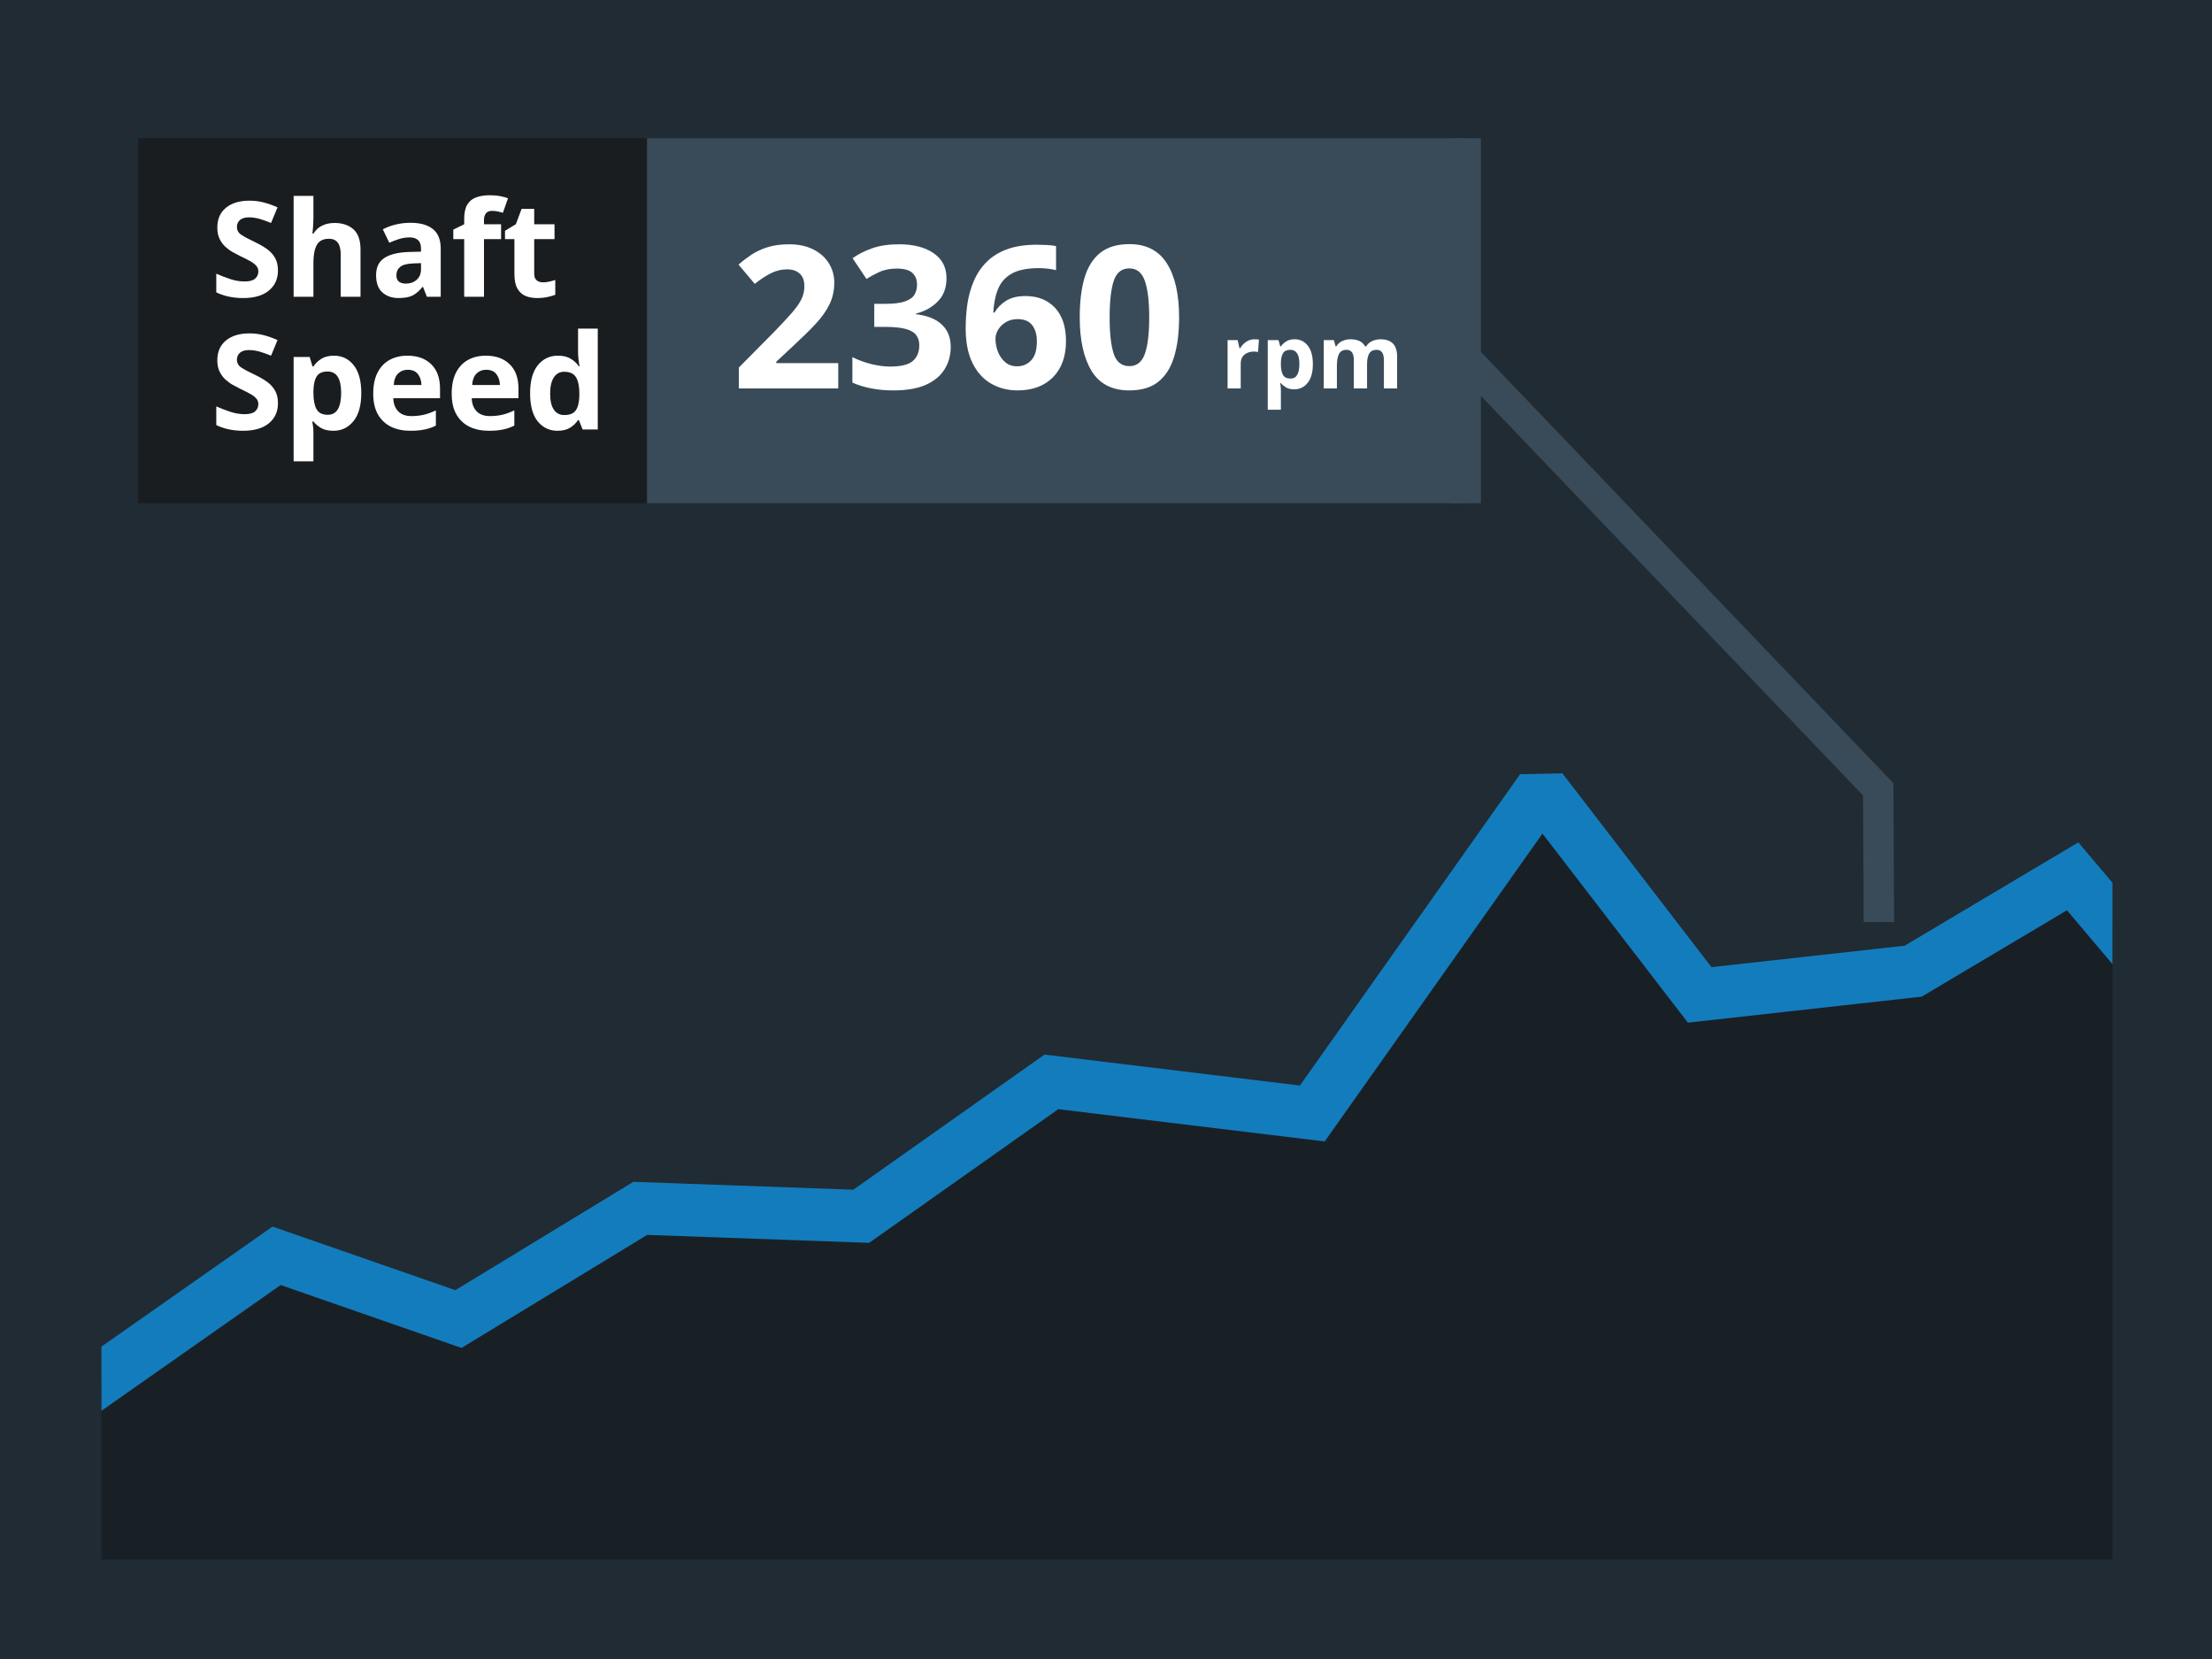
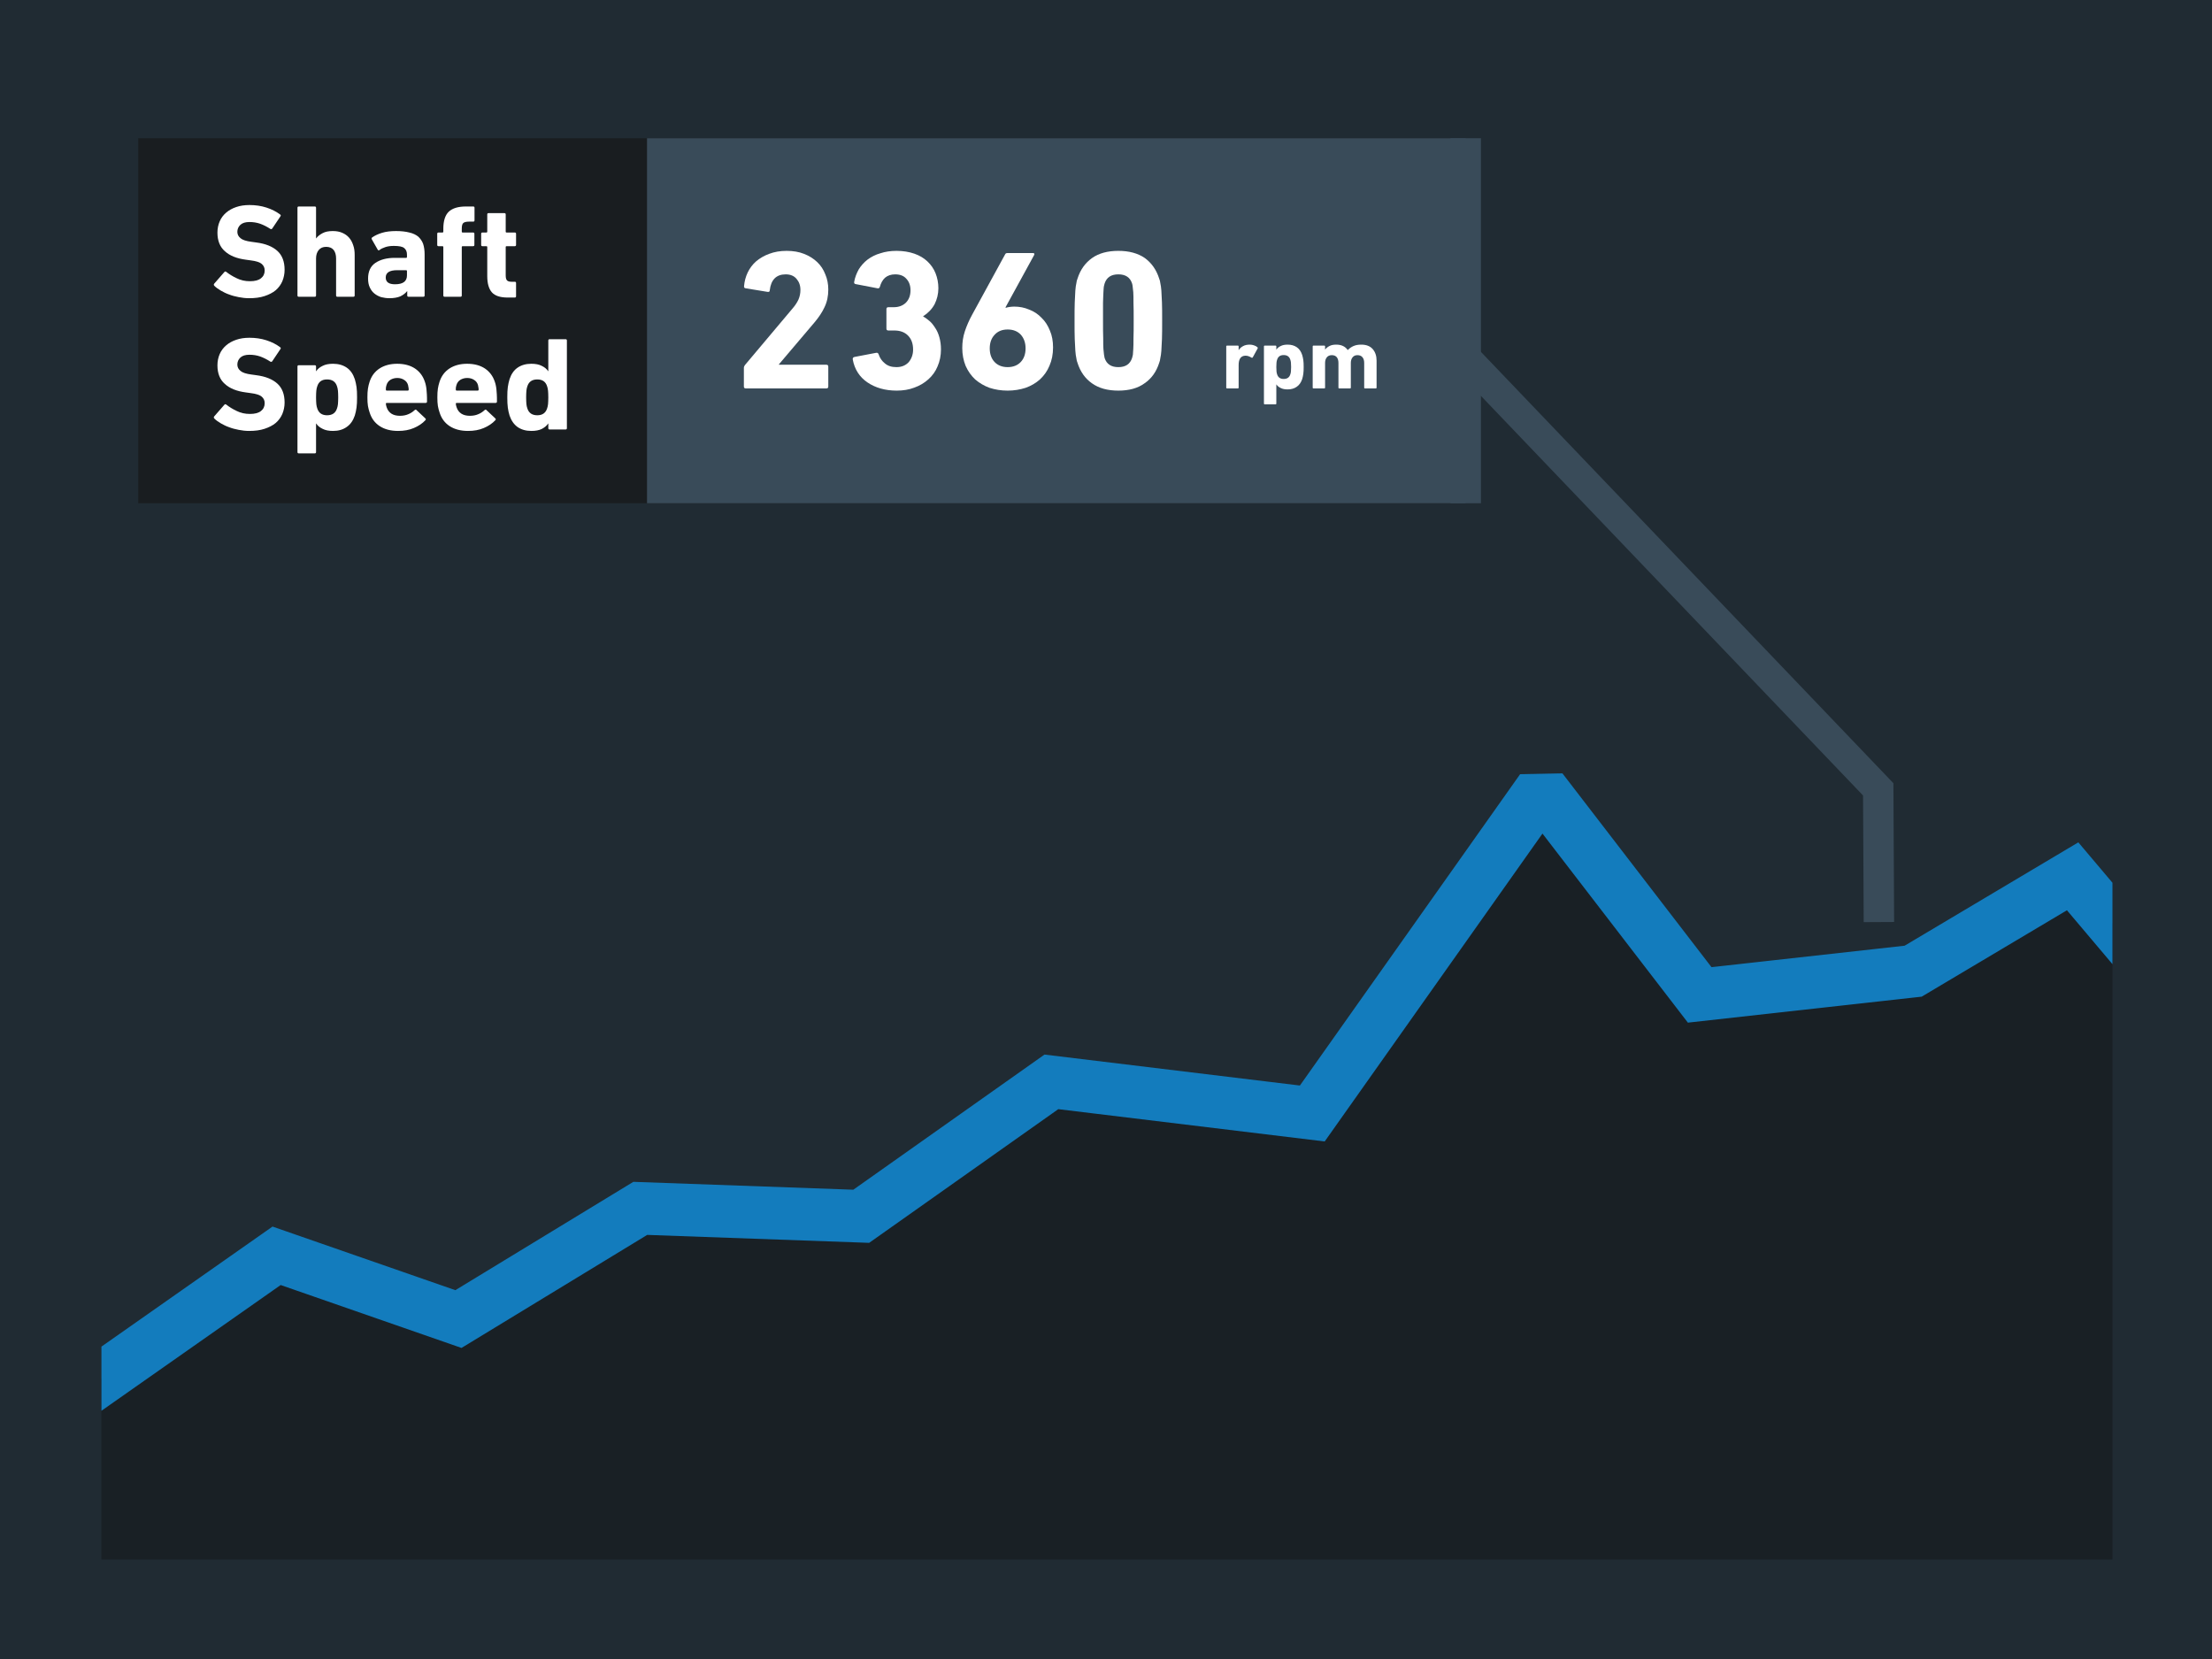
<svg xmlns="http://www.w3.org/2000/svg" width="100%" height="100%" viewBox="0 0 400 300" version="1.1" xml:space="preserve" style="fill-rule:evenodd;clip-rule:evenodd;stroke-linecap:round;stroke-miterlimit:1.5;">
  <g id="Layer1">
    <rect x="0" y="0" width="400" height="300" style="fill:#202b33;" />
    <rect x="18.342" y="16" width="363.658" height="266" style="fill:none;" />
    <clipPath id="_clip1">
      <rect x="18.342" y="16" width="363.658" height="266" />
    </clipPath>
    <g clip-path="url(#_clip1)">
      <path d="M391.71,178.48l-2,141.334l-380.121,2.707l-1.299,-66.156l41.726,-29.276l32.883,11.438l32.883,-20.016l39.958,1.43l34.385,-24.305l47.18,5.719l41.461,-58.617l28.593,37.172l38.602,-4.289l28.838,-17.156l16.911,20.015" style="fill:#192025;stroke:#137cbd;stroke-width:9.5px;" />
    </g>
    <rect x="25" y="25" width="240.051" height="66" style="fill:#191d20;" />
    <rect x="117" y="25" width="148.051" height="66" style="fill:#394b59;" />
    <g transform="matrix(1,0,0,1,4,-42)">
-       <text x="128.177px" y="112.24px" style="font-family:'DINNextLTW04-Bold', 'DIN Next LT W04', sans-serif;font-weight:700;font-size:36px;fill:#fff;">2360</text>
-       <text x="216.737px" y="112.24px" style="font-family:'DINNextLTW04-Bold', 'DIN Next LT W04', sans-serif;font-weight:700;font-size:16px;fill:#fff;">rpm</text>
+       <g transform="matrix(36,0,0,36,128.177,112.24)">
+         <path d="M0.065,-0.103c0,-0.005 0.002,-0.01 0.005,-0.014l0.239,-0.284c0.013,-0.015 0.023,-0.03 0.03,-0.045c0.007,-0.016 0.01,-0.032 0.01,-0.049c0,-0.023 -0.007,-0.041 -0.02,-0.056c-0.013,-0.015 -0.031,-0.022 -0.054,-0.022c-0.047,0 -0.074,0.027 -0.08,0.08c0,0.007 -0.004,0.009 -0.011,0.008l-0.11,-0.018c-0.007,-0.001 -0.009,-0.005 -0.008,-0.012c0.002,-0.023 0.008,-0.046 0.018,-0.067c0.01,-0.021 0.024,-0.04 0.042,-0.056c0.019,-0.016 0.041,-0.029 0.066,-0.038c0.026,-0.01 0.055,-0.015 0.088,-0.015c0.033,0 0.062,0.005 0.087,0.015c0.026,0.01 0.048,0.024 0.066,0.041c0.018,0.017 0.032,0.038 0.041,0.062c0.01,0.023 0.015,0.049 0.015,0.076c0,0.033 -0.006,0.062 -0.019,0.089c-0.012,0.026 -0.029,0.051 -0.05,0.076l-0.179,0.211l0,0.002l0.238,0c0.007,0 0.01,0.003 0.01,0.01l0,0.099c0,0.007 -0.003,0.01 -0.01,0.01l-0.404,0c-0.007,0 -0.01,-0.003 -0.01,-0.01l0,-0.093Z" style="fill:#fff;fill-rule:nonzero;" />
+       </g>
+       <g transform="matrix(36,0,0,36,148.193,112.24)">
+         <path d="M0.056,-0.145c-0.001,-0.007 0.001,-0.011 0.008,-0.013l0.11,-0.021c0.006,-0.001 0.01,0.002 0.012,0.008c0.006,0.018 0.016,0.033 0.031,0.045c0.015,0.013 0.034,0.019 0.058,0.019c0.026,0 0.046,-0.008 0.062,-0.025c0.014,-0.017 0.022,-0.038 0.022,-0.063c0,-0.031 -0.009,-0.054 -0.026,-0.071c-0.017,-0.017 -0.04,-0.025 -0.069,-0.025l-0.029,0c-0.007,0 -0.01,-0.003 -0.01,-0.01l0,-0.097c0,-0.007 0.003,-0.01 0.01,-0.01l0.027,0c0.025,0 0.046,-0.008 0.061,-0.023c0.015,-0.015 0.023,-0.036 0.023,-0.062c0,-0.024 -0.007,-0.043 -0.021,-0.058c-0.013,-0.015 -0.032,-0.022 -0.056,-0.022c-0.021,0 -0.038,0.006 -0.051,0.017c-0.012,0.011 -0.021,0.027 -0.026,0.046c-0.002,0.006 -0.006,0.008 -0.012,0.007l-0.109,-0.021c-0.007,-0.001 -0.009,-0.005 -0.008,-0.011c0.004,-0.023 0.012,-0.043 0.023,-0.063c0.011,-0.018 0.026,-0.035 0.044,-0.049c0.019,-0.014 0.04,-0.025 0.065,-0.032c0.024,-0.008 0.051,-0.012 0.081,-0.012c0.033,0 0.063,0.005 0.089,0.014c0.026,0.009 0.048,0.022 0.066,0.039c0.018,0.017 0.032,0.037 0.041,0.06c0.009,0.023 0.014,0.048 0.014,0.075c0,0.029 -0.007,0.056 -0.019,0.08c-0.013,0.024 -0.032,0.044 -0.057,0.06l0,0.002c0.01,0.005 0.02,0.013 0.031,0.022c0.011,0.009 0.02,0.021 0.029,0.035c0.009,0.013 0.016,0.029 0.021,0.047c0.005,0.018 0.008,0.038 0.008,0.061c0,0.031 -0.006,0.06 -0.017,0.085c-0.01,0.025 -0.026,0.047 -0.046,0.065c-0.02,0.018 -0.043,0.032 -0.071,0.042c-0.026,0.01 -0.056,0.015 -0.088,0.015c-0.058,0 -0.107,-0.014 -0.147,-0.041c-0.04,-0.027 -0.065,-0.066 -0.074,-0.115Z" style="fill:#fff;fill-rule:nonzero;" />
+       </g>
+       <g transform="matrix(36,0,0,36,168.209,112.24)">
+         <path d="M0.05,-0.203c0,-0.029 0.004,-0.057 0.013,-0.084c0.009,-0.027 0.021,-0.055 0.037,-0.084l0.165,-0.302c0.002,-0.005 0.006,-0.007 0.012,-0.007l0.127,0c0.008,0 0.01,0.003 0.007,0.01l-0.144,0.263l0.002,0.002c0.003,-0.001 0.009,-0.003 0.017,-0.004c0.007,-0.001 0.016,-0.002 0.025,-0.002c0.027,0 0.052,0.005 0.075,0.015c0.024,0.009 0.045,0.023 0.062,0.041c0.018,0.017 0.032,0.039 0.042,0.064c0.011,0.025 0.016,0.054 0.016,0.085c0,0.034 -0.006,0.065 -0.018,0.092c-0.011,0.027 -0.027,0.049 -0.047,0.068c-0.021,0.019 -0.045,0.033 -0.073,0.043c-0.028,0.009 -0.058,0.014 -0.09,0.014c-0.033,0 -0.063,-0.005 -0.091,-0.014c-0.027,-0.01 -0.051,-0.024 -0.072,-0.042c-0.02,-0.019 -0.036,-0.041 -0.048,-0.068c-0.011,-0.027 -0.017,-0.057 -0.017,-0.09Zm0.138,0.002c0,0.028 0.008,0.051 0.024,0.068c0.016,0.017 0.038,0.026 0.066,0.026c0.028,0 0.05,-0.009 0.066,-0.026c0.016,-0.017 0.024,-0.04 0.024,-0.068c0,-0.028 -0.008,-0.051 -0.024,-0.069c-0.016,-0.017 -0.038,-0.026 -0.066,-0.026c-0.028,0 -0.05,0.009 -0.066,0.027c-0.016,0.017 -0.024,0.04 -0.024,0.068Z" style="fill:#fff;fill-rule:nonzero;" />
+       </g>
+       <g transform="matrix(36,0,0,36,188.225,112.24)">
+         <path d="M0.073,-0.128c-0.003,-0.007 -0.005,-0.015 -0.006,-0.024c-0.002,-0.01 -0.004,-0.021 -0.005,-0.037c-0.001,-0.015 -0.002,-0.034 -0.003,-0.058c-0.001,-0.024 -0.001,-0.055 -0.001,-0.093c0,-0.038 0,-0.069 0.001,-0.093c0.001,-0.024 0.002,-0.044 0.003,-0.059c0.001,-0.015 0.003,-0.027 0.005,-0.036c0.001,-0.009 0.003,-0.017 0.006,-0.024c0.014,-0.044 0.038,-0.078 0.073,-0.103c0.034,-0.024 0.078,-0.036 0.132,-0.036c0.054,0 0.098,0.012 0.133,0.036c0.034,0.025 0.058,0.059 0.072,0.103c0.003,0.007 0.005,0.015 0.006,0.024c0.002,0.009 0.004,0.021 0.005,0.036c0.001,0.015 0.002,0.035 0.003,0.059c0.001,0.024 0.001,0.055 0.001,0.093c0,0.038 0,0.069 -0.001,0.093c-0.001,0.024 -0.002,0.043 -0.003,0.058c-0.001,0.015 -0.003,0.027 -0.005,0.036c-0.001,0.009 -0.003,0.018 -0.006,0.025c-0.014,0.044 -0.038,0.078 -0.073,0.102c-0.034,0.025 -0.078,0.037 -0.132,0.037c-0.054,0 -0.098,-0.012 -0.133,-0.037c-0.034,-0.024 -0.058,-0.058 -0.072,-0.102Zm0.136,-0.025c0.01,0.031 0.033,0.046 0.069,0.046c0.036,0 0.059,-0.015 0.069,-0.046c0.001,-0.005 0.003,-0.01 0.004,-0.016c0,-0.006 0.001,-0.016 0.002,-0.029c0.001,-0.013 0.001,-0.03 0.001,-0.053c0.001,-0.022 0.001,-0.052 0.001,-0.089c0,-0.037 0,-0.067 -0.001,-0.09c0,-0.022 0,-0.04 -0.001,-0.053c-0.001,-0.013 -0.002,-0.022 -0.003,-0.028c0,-0.006 -0.002,-0.011 -0.003,-0.016c-0.01,-0.031 -0.033,-0.046 -0.069,-0.046c-0.036,0 -0.059,0.015 -0.069,0.046c-0.001,0.005 -0.003,0.01 -0.004,0.016c-0.001,0.006 -0.001,0.015 -0.002,0.028c-0.001,0.013 -0.001,0.031 -0.002,0.053c0,0.023 0,0.053 0,0.09c0,0.037 0,0.067 0.001,0.089c0,0.023 0,0.04 0.001,0.053c0.001,0.013 0.002,0.023 0.003,0.029c0.001,0.006 0.002,0.011 0.003,0.016Z" style="fill:#fff;fill-rule:nonzero;" />
+       </g>
+       <g transform="matrix(16,0,0,16,216.737,112.24)">
+         <path d="M0.073,0c-0.007,0 -0.01,-0.003 -0.01,-0.01l0,-0.464c0,-0.007 0.003,-0.01 0.01,-0.01l0.12,0c0.007,0 0.01,0.003 0.01,0.01l0,0.041l0.001,0c0.011,-0.019 0.028,-0.034 0.049,-0.045c0.021,-0.012 0.047,-0.017 0.077,-0.017c0.016,0 0.031,0.003 0.046,0.008c0.016,0.005 0.028,0.012 0.039,0.021c0.005,0.004 0.006,0.009 0.003,0.014l-0.056,0.102c-0.003,0.004 -0.008,0.005 -0.014,0.002c-0.024,-0.015 -0.047,-0.023 -0.07,-0.022c-0.026,0.001 -0.045,0.011 -0.057,0.029c-0.012,0.018 -0.018,0.043 -0.018,0.076l0,0.255c0,0.007 -0.003,0.01 -0.01,0.01l-0.12,0Z" style="fill:#fff;fill-rule:nonzero;" />
+       </g>
+       <g transform="matrix(16,0,0,16,223.553,112.24)">
+         <path d="M0.073,0.18c-0.007,0 -0.01,-0.003 -0.01,-0.01l0,-0.644c0,-0.007 0.003,-0.01 0.01,-0.01l0.12,0c0.007,0 0.01,0.003 0.01,0.01l0,0.035l0.001,0c0.011,-0.017 0.027,-0.03 0.048,-0.04c0.021,-0.011 0.047,-0.016 0.079,-0.016c0.041,0 0.075,0.01 0.103,0.029c0.028,0.019 0.048,0.048 0.061,0.087c0.006,0.019 0.01,0.039 0.013,0.059c0.003,0.02 0.004,0.046 0.004,0.078c0,0.031 -0.001,0.057 -0.004,0.077c-0.003,0.021 -0.007,0.041 -0.013,0.06c-0.013,0.038 -0.033,0.067 -0.061,0.086c-0.028,0.02 -0.062,0.03 -0.103,0.03c-0.032,0 -0.058,-0.005 -0.079,-0.016c-0.021,-0.01 -0.037,-0.023 -0.048,-0.04l-0.001,0l0,0.215c0,0.007 -0.003,0.01 -0.01,0.01l-0.12,0Zm0.213,-0.287c0.039,0 0.064,-0.017 0.075,-0.052c0.003,-0.009 0.006,-0.02 0.007,-0.032c0.001,-0.013 0.002,-0.03 0.002,-0.051c0,-0.021 -0.001,-0.038 -0.002,-0.05c-0.001,-0.013 -0.004,-0.024 -0.007,-0.033c-0.011,-0.035 -0.036,-0.052 -0.075,-0.052c-0.039,0 -0.063,0.017 -0.074,0.052c-0.003,0.009 -0.006,0.02 -0.007,0.033c-0.001,0.012 -0.002,0.029 -0.002,0.05c0,0.021 0.001,0.038 0.002,0.051c0.001,0.012 0.004,0.023 0.007,0.032c0.011,0.035 0.036,0.052 0.074,0.052Z" style="fill:#fff;fill-rule:nonzero;" />
+       </g>
+       <g transform="matrix(16,0,0,16,232.369,112.24)">
+         <path d="M0.655,0c-0.007,0 -0.01,-0.003 -0.01,-0.01l0,-0.278c0,-0.027 -0.006,-0.048 -0.019,-0.064c-0.013,-0.016 -0.032,-0.024 -0.057,-0.024c-0.024,0 -0.042,0.008 -0.055,0.024c-0.013,0.016 -0.02,0.037 -0.02,0.064l0,0.278c0,0.007 -0.003,0.01 -0.01,0.01l-0.12,0c-0.007,0 -0.01,-0.003 -0.01,-0.01l0,-0.278c0,-0.027 -0.006,-0.048 -0.018,-0.064c-0.013,-0.016 -0.032,-0.024 -0.057,-0.024c-0.024,0 -0.043,0.008 -0.056,0.024c-0.013,0.016 -0.02,0.037 -0.02,0.064l0,0.278c0,0.007 -0.003,0.01 -0.01,0.01l-0.12,0c-0.007,0 -0.01,-0.003 -0.01,-0.01l0,-0.464c0,-0.007 0.003,-0.01 0.01,-0.01l0.12,0c0.007,0 0.01,0.003 0.01,0.01l0,0.034l0.001,0c0.011,-0.015 0.027,-0.028 0.048,-0.039c0.02,-0.011 0.046,-0.016 0.077,-0.016c0.058,0 0.101,0.02 0.13,0.061l0.001,0c0.018,-0.019 0.039,-0.034 0.064,-0.045c0.025,-0.011 0.054,-0.016 0.088,-0.016c0.057,0 0.1,0.017 0.129,0.05c0.029,0.033 0.044,0.077 0.044,0.13l0,0.305c0,0.007 -0.003,0.01 -0.01,0.01l-0.12,0Z" style="fill:#fff;fill-rule:nonzero;" />
+       </g>
    </g>
    <g transform="matrix(1,0,0,1,-75,-42.997)">
-       <text x="113px" y="96.659px" style="font-family:'DINNextLTW04-Bold', 'DIN Next LT W04', sans-serif;font-weight:700;font-size:24px;fill:#fff;">Shaft</text>
-       <text x="113px" y="120.659px" style="font-family:'DINNextLTW04-Bold', 'DIN Next LT W04', sans-serif;font-weight:700;font-size:24px;fill:#fff;">Speed</text>
+       <g transform="matrix(24,0,0,24,113,96.6585)">
+         <path d="M0.294,0.011c-0.027,0 -0.053,-0.003 -0.078,-0.008c-0.026,-0.005 -0.05,-0.011 -0.073,-0.02c-0.023,-0.008 -0.043,-0.018 -0.062,-0.029c-0.019,-0.011 -0.036,-0.023 -0.049,-0.036c-0.005,-0.005 -0.006,-0.011 -0.001,-0.017l0.076,-0.087c0.004,-0.005 0.009,-0.006 0.015,-0.001c0.023,0.018 0.049,0.034 0.079,0.048c0.03,0.015 0.063,0.022 0.099,0.022c0.036,0 0.064,-0.007 0.083,-0.022c0.019,-0.015 0.028,-0.035 0.028,-0.059c0,-0.02 -0.007,-0.036 -0.022,-0.049c-0.015,-0.013 -0.042,-0.022 -0.083,-0.027l-0.036,-0.005c-0.069,-0.009 -0.122,-0.03 -0.159,-0.064c-0.037,-0.032 -0.056,-0.079 -0.056,-0.14c0,-0.031 0.006,-0.06 0.017,-0.085c0.011,-0.026 0.028,-0.048 0.049,-0.066c0.021,-0.018 0.046,-0.032 0.076,-0.042c0.029,-0.01 0.062,-0.015 0.099,-0.015c0.045,0 0.088,0.006 0.128,0.019c0.04,0.013 0.074,0.03 0.103,0.052c0.006,0.004 0.007,0.009 0.002,0.015l-0.061,0.091c-0.004,0.005 -0.009,0.006 -0.014,0.003c-0.026,-0.017 -0.052,-0.03 -0.077,-0.039c-0.026,-0.009 -0.053,-0.013 -0.081,-0.013c-0.03,0 -0.053,0.007 -0.068,0.021c-0.015,0.014 -0.023,0.032 -0.023,0.053c0,0.019 0.008,0.035 0.024,0.048c0.015,0.013 0.043,0.022 0.082,0.027l0.036,0.005c0.071,0.009 0.124,0.031 0.16,0.064c0.036,0.033 0.054,0.08 0.054,0.142c0,0.031 -0.006,0.059 -0.017,0.086c-0.011,0.026 -0.028,0.049 -0.05,0.068c-0.023,0.019 -0.051,0.033 -0.084,0.044c-0.033,0.011 -0.072,0.016 -0.116,0.016Z" style="fill:#fff;fill-rule:nonzero;" />
+       </g>
+       <g transform="matrix(24,0,0,24,127.28,96.6585)">
+         <path d="M0.364,0c-0.007,0 -0.01,-0.003 -0.01,-0.01l0,-0.278c0,-0.027 -0.006,-0.048 -0.018,-0.064c-0.013,-0.016 -0.032,-0.024 -0.057,-0.024c-0.024,0 -0.043,0.008 -0.056,0.024c-0.013,0.016 -0.02,0.037 -0.02,0.064l0,0.278c0,0.007 -0.003,0.01 -0.01,0.01l-0.12,0c-0.007,0 -0.01,-0.003 -0.01,-0.01l0,-0.66c0,-0.007 0.003,-0.01 0.01,-0.01l0.12,0c0.007,0 0.01,0.003 0.01,0.01l0,0.23l0.001,0c0.011,-0.015 0.027,-0.028 0.048,-0.039c0.02,-0.011 0.046,-0.016 0.077,-0.016c0.027,0 0.05,0.004 0.071,0.013c0.021,0.009 0.038,0.021 0.052,0.037c0.014,0.016 0.024,0.035 0.031,0.057c0.008,0.022 0.011,0.046 0.011,0.073l0,0.305c0,0.007 -0.003,0.01 -0.01,0.01l-0.12,0Z" style="fill:#fff;fill-rule:nonzero;" />
+       </g>
+       <g transform="matrix(24,0,0,24,140.552,96.6585)">
+         <path d="M0.347,0c-0.007,0 -0.01,-0.003 -0.01,-0.01l0,-0.032l-0.001,0c-0.013,0.016 -0.03,0.029 -0.051,0.039c-0.021,0.009 -0.049,0.014 -0.082,0.014c-0.021,0 -0.042,-0.003 -0.062,-0.008c-0.019,-0.006 -0.036,-0.015 -0.051,-0.027c-0.015,-0.012 -0.026,-0.027 -0.035,-0.046c-0.009,-0.019 -0.013,-0.041 -0.013,-0.067c0,-0.053 0.018,-0.093 0.055,-0.118c0.037,-0.025 0.086,-0.038 0.146,-0.038l0.086,0c0.004,0 0.006,-0.002 0.006,-0.006l0,-0.018c0,-0.023 -0.007,-0.039 -0.021,-0.05c-0.013,-0.011 -0.039,-0.016 -0.078,-0.016c-0.025,0 -0.046,0.003 -0.064,0.009c-0.018,0.006 -0.033,0.013 -0.044,0.022c-0.005,0.004 -0.01,0.003 -0.013,-0.002l-0.045,-0.079c-0.003,-0.006 -0.002,-0.011 0.003,-0.014c0.021,-0.015 0.046,-0.026 0.075,-0.035c0.03,-0.009 0.065,-0.013 0.105,-0.013c0.039,0 0.073,0.004 0.1,0.011c0.027,0.006 0.05,0.017 0.067,0.031c0.016,0.015 0.029,0.033 0.037,0.055c0.007,0.022 0.011,0.048 0.011,0.078l0,0.31c0,0.007 -0.003,0.01 -0.01,0.01l-0.111,0Zm-0.102,-0.094c0.06,0 0.09,-0.022 0.09,-0.067l0,-0.033c0,-0.004 -0.002,-0.006 -0.006,-0.006l-0.068,0c-0.057,0 -0.086,0.018 -0.086,0.055c0,0.034 0.023,0.051 0.07,0.051Z" style="fill:#fff;fill-rule:nonzero;" />
+       </g>
+       <g transform="matrix(24,0,0,24,153.224,96.6585)">
+         <path d="M0.091,0c-0.007,0 -0.01,-0.003 -0.01,-0.01l0,-0.365c0,-0.004 -0.002,-0.006 -0.006,-0.006l-0.03,0c-0.007,0 -0.01,-0.003 -0.01,-0.01l0,-0.083c0,-0.007 0.003,-0.01 0.01,-0.01l0.03,0c0.004,0 0.006,-0.002 0.006,-0.006l0,-0.023c0,-0.059 0.014,-0.102 0.041,-0.128c0.028,-0.026 0.071,-0.039 0.129,-0.039l0.055,0c0.007,0 0.01,0.003 0.01,0.01l0,0.094c0,0.007 -0.003,0.01 -0.01,0.01l-0.031,0c-0.022,0 -0.037,0.004 -0.044,0.011c-0.007,0.006 -0.011,0.02 -0.011,0.041l0,0.024c0,0.004 0.002,0.006 0.006,0.006l0.079,0c0.007,0 0.01,0.003 0.01,0.01l0,0.083c0,0.007 -0.003,0.01 -0.01,0.01l-0.079,0c-0.004,0 -0.006,0.002 -0.006,0.006l0,0.365c0,0.007 -0.003,0.01 -0.01,0.01l-0.119,0Z" style="fill:#fff;fill-rule:nonzero;" />
+       </g>
+       <g transform="matrix(24,0,0,24,161.36,96.6585)">
+         <path d="M0.227,0.006c-0.056,0 -0.096,-0.013 -0.119,-0.039c-0.023,-0.026 -0.035,-0.067 -0.035,-0.122l0,-0.22c0,-0.004 -0.002,-0.006 -0.006,-0.006l-0.03,0c-0.007,0 -0.01,-0.003 -0.01,-0.01l0,-0.083c0,-0.007 0.003,-0.01 0.01,-0.01l0.03,0c0.004,0 0.006,-0.002 0.006,-0.006l0,-0.13c0,-0.007 0.003,-0.01 0.01,-0.01l0.119,0c0.007,0 0.01,0.003 0.01,0.01l0,0.13c0,0.004 0.002,0.006 0.006,0.006l0.062,0c0.007,0 0.01,0.003 0.01,0.01l0,0.083c0,0.007 -0.003,0.01 -0.01,0.01l-0.062,0c-0.004,0 -0.006,0.002 -0.006,0.006l0,0.214c0,0.018 0.003,0.031 0.01,0.038c0.007,0.007 0.018,0.01 0.034,0.01l0.024,0c0.007,0 0.01,0.003 0.01,0.01l0,0.099c0,0.007 -0.003,0.01 -0.01,0.01l-0.053,0Z" style="fill:#fff;fill-rule:nonzero;" />
+       </g>
+       <g transform="matrix(24,0,0,24,113,120.659)">
+         <path d="M0.294,0.011c-0.027,0 -0.053,-0.003 -0.078,-0.008c-0.026,-0.005 -0.05,-0.011 -0.073,-0.02c-0.023,-0.008 -0.043,-0.018 -0.062,-0.029c-0.019,-0.011 -0.036,-0.023 -0.049,-0.036c-0.005,-0.005 -0.006,-0.011 -0.001,-0.017l0.076,-0.087c0.004,-0.005 0.009,-0.006 0.015,-0.001c0.023,0.018 0.049,0.034 0.079,0.048c0.03,0.015 0.063,0.022 0.099,0.022c0.036,0 0.064,-0.007 0.083,-0.022c0.019,-0.015 0.028,-0.035 0.028,-0.059c0,-0.02 -0.007,-0.036 -0.022,-0.049c-0.015,-0.013 -0.042,-0.022 -0.083,-0.027l-0.036,-0.005c-0.069,-0.009 -0.122,-0.03 -0.159,-0.064c-0.037,-0.032 -0.056,-0.079 -0.056,-0.14c0,-0.031 0.006,-0.06 0.017,-0.085c0.011,-0.026 0.028,-0.048 0.049,-0.066c0.021,-0.018 0.046,-0.032 0.076,-0.042c0.029,-0.01 0.062,-0.015 0.099,-0.015c0.045,0 0.088,0.006 0.128,0.019c0.04,0.013 0.074,0.03 0.103,0.052c0.006,0.004 0.007,0.009 0.002,0.015l-0.061,0.091c-0.004,0.005 -0.009,0.006 -0.014,0.003c-0.026,-0.017 -0.052,-0.03 -0.077,-0.039c-0.026,-0.009 -0.053,-0.013 -0.081,-0.013c-0.03,0 -0.053,0.007 -0.068,0.021c-0.015,0.014 -0.023,0.032 -0.023,0.053c0,0.019 0.008,0.035 0.024,0.048c0.015,0.013 0.043,0.022 0.082,0.027l0.036,0.005c0.071,0.009 0.124,0.031 0.16,0.064c0.036,0.033 0.054,0.08 0.054,0.142c0,0.031 -0.006,0.059 -0.017,0.086c-0.011,0.026 -0.028,0.049 -0.05,0.068c-0.023,0.019 -0.051,0.033 -0.084,0.044c-0.033,0.011 -0.072,0.016 -0.116,0.016Z" style="fill:#fff;fill-rule:nonzero;" />
+       </g>
+       <g transform="matrix(24,0,0,24,127.28,120.659)">
+         <path d="M0.073,0.18c-0.007,0 -0.01,-0.003 -0.01,-0.01l0,-0.644c0,-0.007 0.003,-0.01 0.01,-0.01l0.12,0c0.007,0 0.01,0.003 0.01,0.01l0,0.035l0.001,0c0.011,-0.017 0.027,-0.03 0.048,-0.04c0.021,-0.011 0.047,-0.016 0.079,-0.016c0.041,0 0.075,0.01 0.103,0.029c0.028,0.019 0.048,0.048 0.061,0.087c0.006,0.019 0.01,0.039 0.013,0.059c0.003,0.02 0.004,0.046 0.004,0.078c0,0.031 -0.001,0.057 -0.004,0.077c-0.003,0.021 -0.007,0.041 -0.013,0.06c-0.013,0.038 -0.033,0.067 -0.061,0.086c-0.028,0.02 -0.062,0.03 -0.103,0.03c-0.032,0 -0.058,-0.005 -0.079,-0.016c-0.021,-0.01 -0.037,-0.023 -0.048,-0.04l-0.001,0l0,0.215c0,0.007 -0.003,0.01 -0.01,0.01l-0.12,0Zm0.213,-0.287c0.039,0 0.064,-0.017 0.075,-0.052c0.003,-0.009 0.006,-0.02 0.007,-0.032c0.001,-0.013 0.002,-0.03 0.002,-0.051c0,-0.021 -0.001,-0.038 -0.002,-0.05c-0.001,-0.013 -0.004,-0.024 -0.007,-0.033c-0.011,-0.035 -0.036,-0.052 -0.075,-0.052c-0.039,0 -0.063,0.017 -0.074,0.052c-0.003,0.009 -0.006,0.02 -0.007,0.033c-0.001,0.012 -0.002,0.029 -0.002,0.05c0,0.021 0.001,0.038 0.002,0.051c0.001,0.012 0.004,0.023 0.007,0.032c0.011,0.035 0.036,0.052 0.074,0.052Z" style="fill:#fff;fill-rule:nonzero;" />
+       </g>
+       <g transform="matrix(24,0,0,24,140.504,120.659)">
+         <path d="M0.27,0.011c-0.055,0 -0.101,-0.012 -0.138,-0.036c-0.037,-0.024 -0.062,-0.058 -0.076,-0.102c-0.005,-0.015 -0.01,-0.032 -0.013,-0.05c-0.003,-0.018 -0.004,-0.04 -0.004,-0.065c0,-0.025 0.001,-0.047 0.004,-0.066c0.003,-0.018 0.007,-0.035 0.012,-0.05c0.014,-0.044 0.039,-0.078 0.076,-0.102c0.036,-0.023 0.08,-0.035 0.132,-0.035c0.054,0 0.099,0.012 0.135,0.036c0.035,0.024 0.06,0.057 0.074,0.1c0.003,0.008 0.005,0.016 0.007,0.025c0.002,0.009 0.004,0.02 0.005,0.031c0.001,0.011 0.002,0.024 0.003,0.039c0.001,0.015 0.001,0.033 0.001,0.054c0,0.007 -0.004,0.01 -0.011,0.01l-0.293,0c-0.004,0 -0.006,0.002 -0.006,0.006c0.001,0.01 0.003,0.019 0.006,0.027c0.007,0.021 0.019,0.037 0.036,0.048c0.017,0.011 0.039,0.016 0.064,0.016c0.024,0 0.045,-0.004 0.063,-0.012c0.018,-0.007 0.034,-0.018 0.048,-0.031c0.006,-0.005 0.011,-0.005 0.014,0l0.066,0.062c0.005,0.005 0.006,0.009 0.001,0.014c-0.023,0.025 -0.052,0.044 -0.087,0.059c-0.035,0.015 -0.074,0.022 -0.119,0.022Zm0.074,-0.304c0.004,0 0.006,-0.002 0.006,-0.006c0,-0.007 0,-0.014 -0.002,-0.02c-0.001,-0.005 -0.002,-0.011 -0.003,-0.016c-0.005,-0.017 -0.015,-0.03 -0.03,-0.039c-0.014,-0.009 -0.031,-0.014 -0.051,-0.014c-0.02,0 -0.037,0.005 -0.052,0.014c-0.014,0.009 -0.024,0.022 -0.029,0.039c-0.001,0.005 -0.003,0.011 -0.004,0.016c-0.001,0.006 -0.001,0.013 -0.001,0.02c0,0.004 0.002,0.006 0.006,0.006l0.16,0Z" style="fill:#fff;fill-rule:nonzero;" />
+       </g>
+       <g transform="matrix(24,0,0,24,153.152,120.659)">
+         <path d="M0.27,0.011c-0.055,0 -0.101,-0.012 -0.138,-0.036c-0.037,-0.024 -0.062,-0.058 -0.076,-0.102c-0.005,-0.015 -0.01,-0.032 -0.013,-0.05c-0.003,-0.018 -0.004,-0.04 -0.004,-0.065c0,-0.025 0.001,-0.047 0.004,-0.066c0.003,-0.018 0.007,-0.035 0.012,-0.05c0.014,-0.044 0.039,-0.078 0.076,-0.102c0.036,-0.023 0.08,-0.035 0.132,-0.035c0.054,0 0.099,0.012 0.135,0.036c0.035,0.024 0.06,0.057 0.074,0.1c0.003,0.008 0.005,0.016 0.007,0.025c0.002,0.009 0.004,0.02 0.005,0.031c0.001,0.011 0.002,0.024 0.003,0.039c0.001,0.015 0.001,0.033 0.001,0.054c0,0.007 -0.004,0.01 -0.011,0.01l-0.293,0c-0.004,0 -0.006,0.002 -0.006,0.006c0.001,0.01 0.003,0.019 0.006,0.027c0.007,0.021 0.019,0.037 0.036,0.048c0.017,0.011 0.039,0.016 0.064,0.016c0.024,0 0.045,-0.004 0.063,-0.012c0.018,-0.007 0.034,-0.018 0.048,-0.031c0.006,-0.005 0.011,-0.005 0.014,0l0.066,0.062c0.005,0.005 0.006,0.009 0.001,0.014c-0.023,0.025 -0.052,0.044 -0.087,0.059c-0.035,0.015 -0.074,0.022 -0.119,0.022Zm0.074,-0.304c0.004,0 0.006,-0.002 0.006,-0.006c0,-0.007 0,-0.014 -0.002,-0.02c-0.001,-0.005 -0.002,-0.011 -0.003,-0.016c-0.005,-0.017 -0.015,-0.03 -0.03,-0.039c-0.014,-0.009 -0.031,-0.014 -0.051,-0.014c-0.02,0 -0.037,0.005 -0.052,0.014c-0.014,0.009 -0.024,0.022 -0.029,0.039c-0.001,0.005 -0.003,0.011 -0.004,0.016c-0.001,0.006 -0.001,0.013 -0.001,0.02c0,0.004 0.002,0.006 0.006,0.006l0.16,0Z" style="fill:#fff;fill-rule:nonzero;" />
+       </g>
+       <g transform="matrix(24,0,0,24,165.8,120.659)">
+         <path d="M0.358,0c-0.007,0 -0.01,-0.003 -0.01,-0.01l0,-0.035l-0.001,0c-0.011,0.017 -0.027,0.03 -0.048,0.041c-0.021,0.01 -0.047,0.015 -0.079,0.015c-0.041,0 -0.075,-0.01 -0.103,-0.029c-0.028,-0.02 -0.048,-0.049 -0.061,-0.087c-0.006,-0.019 -0.01,-0.039 -0.013,-0.059c-0.003,-0.021 -0.004,-0.047 -0.004,-0.078c0,-0.032 0.001,-0.058 0.004,-0.078c0.003,-0.02 0.007,-0.04 0.013,-0.059c0.013,-0.039 0.033,-0.068 0.061,-0.087c0.028,-0.019 0.062,-0.029 0.103,-0.029c0.032,0 0.058,0.005 0.079,0.016c0.021,0.01 0.037,0.023 0.048,0.04l0.001,0l0,-0.231c0,-0.007 0.003,-0.01 0.01,-0.01l0.12,0c0.007,0 0.01,0.003 0.01,0.01l0,0.66c0,0.007 -0.003,0.01 -0.01,0.01l-0.12,0Zm-0.093,-0.107c0.038,0 0.063,-0.017 0.074,-0.052c0.003,-0.009 0.006,-0.02 0.007,-0.032c0.001,-0.013 0.002,-0.03 0.002,-0.051c0,-0.021 -0.001,-0.038 -0.002,-0.05c-0.001,-0.013 -0.004,-0.024 -0.007,-0.033c-0.011,-0.035 -0.035,-0.052 -0.074,-0.052c-0.039,0 -0.064,0.017 -0.075,0.052c-0.003,0.009 -0.006,0.02 -0.007,0.033c-0.001,0.012 -0.002,0.029 -0.002,0.05c0,0.021 0.001,0.038 0.002,0.051c0.001,0.012 0.004,0.023 0.007,0.032c0.011,0.035 0.036,0.052 0.075,0.052Z" style="fill:#fff;fill-rule:nonzero;" />
+       </g>
    </g>
    <path d="M265.051,25l0,66" style="fill:none;stroke:#394b59;stroke-width:5.5px;stroke-linecap:butt;" />
    <path d="M265.051,64.738l74.592,78l0.123,24" style="fill:none;stroke:#394b59;stroke-width:5.5px;stroke-linecap:butt;" />
  </g>
</svg>
